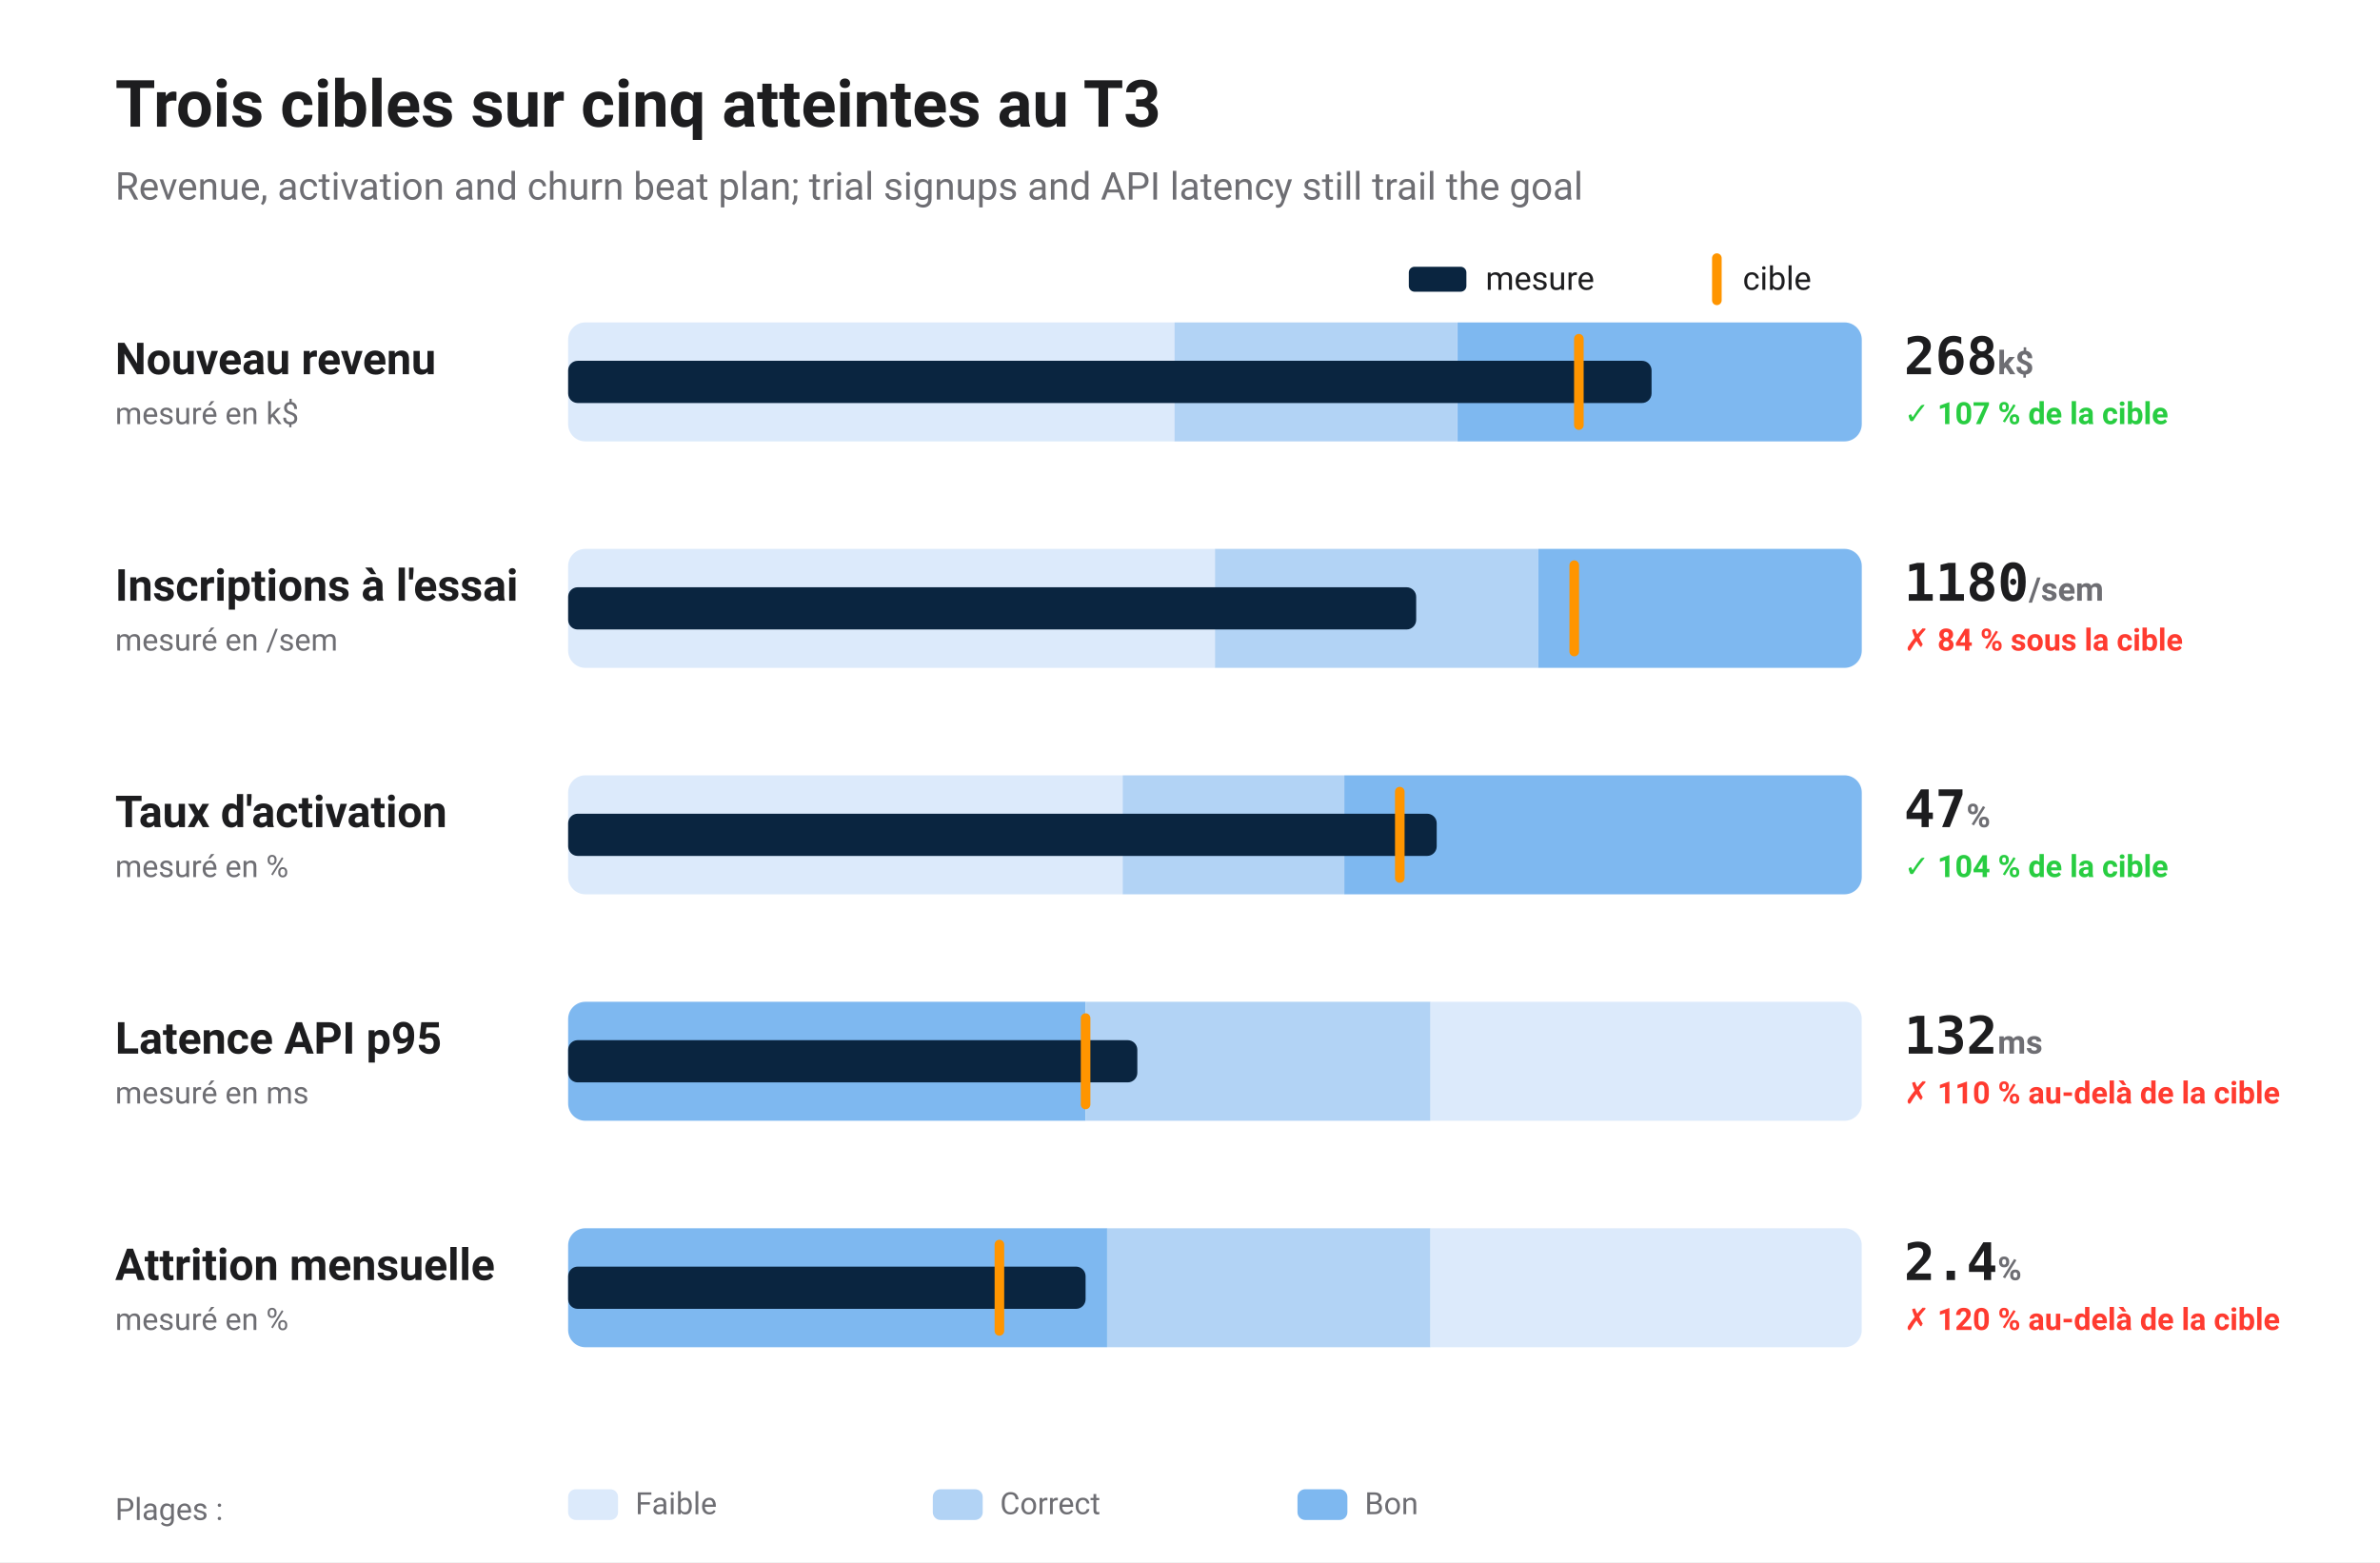
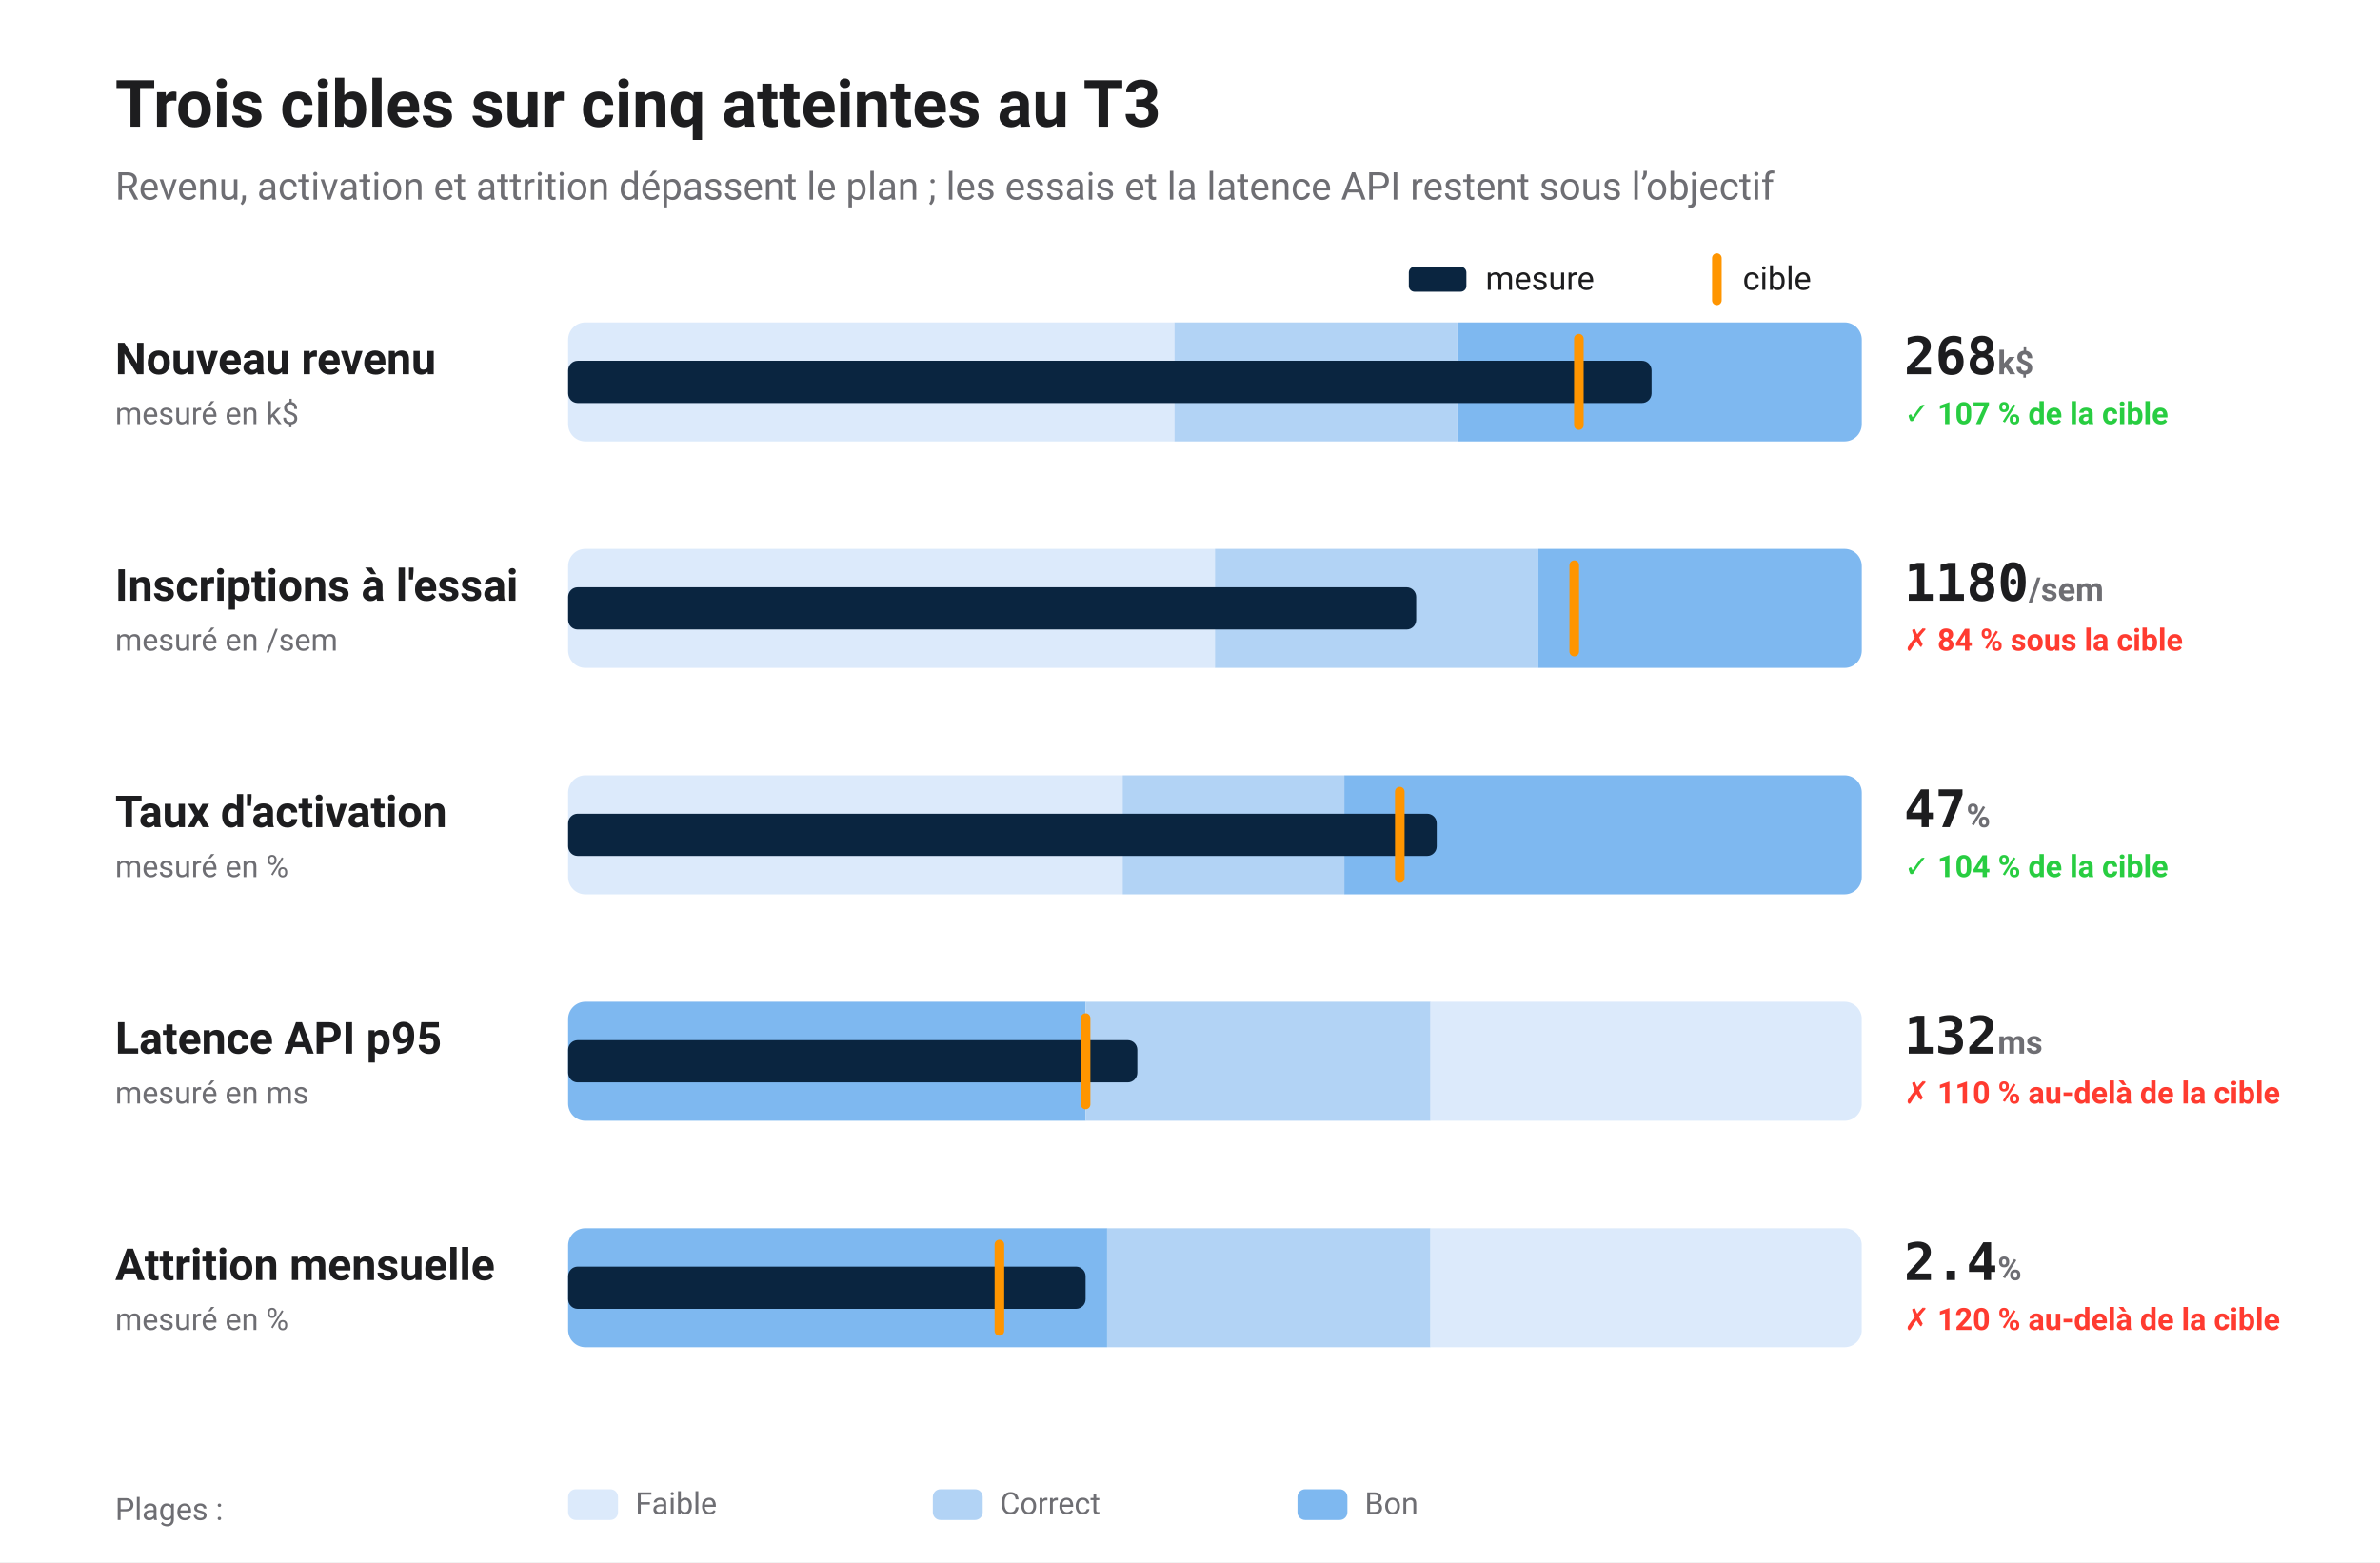
<svg xmlns="http://www.w3.org/2000/svg" width="1240" height="814" viewBox="0 0 1240 814" font-family="Roboto, system-ui, sans-serif" role="img" aria-labelledby="bl-title bl-desc">
  <style>.bar{cursor:pointer}.bar:hover,.bar:focus{stroke:#1D1D1F;stroke-width:2}.bar:focus{outline:none}</style>
  <rect width="1240" height="814" fill="#FFFFFF" />
  <text x="60" y="66" font-size="34" font-weight="700" fill="#1D1D1F">Trois cibles sur cinq atteintes au T3</text>
-   <text x="60" y="104" font-size="20" fill="#6E6E73">Revenue, activation and churn beat plan; trial signups and API latency still trail the goal</text>
+   <text x="60" y="104" font-size="20" fill="#6E6E73">Revenu, activation et attrition dépassent le plan ; les essais et la latence API restent sous l’objectif</text>
  <rect x="734" y="139" width="30" height="13" rx="3" fill="#0A2540" />
  <text x="774" y="151" font-size="17" fill="#1D1D1F">mesure</text>
  <rect x="892" y="132" width="5" height="27" rx="2.5" fill="#FF9500" />
  <text x="908" y="151" font-size="17" fill="#1D1D1F">cible</text>
  <clipPath id="track-clip-0">
    <rect x="296.0" y="168.0" width="674.0" height="62" rx="9" />
  </clipPath>
  <g clip-path="url(#track-clip-0)">
    <rect x="296.0" y="168.0" width="315.94" height="62" fill="#DCEAFB" />
    <rect x="611.9" y="168.0" width="147.44" height="62" fill="#B2D3F5" />
    <rect x="759.4" y="168.0" width="210.62" height="62" fill="#7EB8F0" />
  </g>
  <rect class="bar" x="296.0" y="188.0" width="564.48" height="22" rx="5" fill="#0A2540" tabindex="0" role="img" aria-label="New revenue: 268 $k — 107% of target (250 $k)" />
  <rect x="820.1" y="174.0" width="5" height="50.0" rx="2.5" fill="#FF9500" />
  <text x="60" y="195.0" font-size="23" font-weight="600" fill="#1D1D1F">Nouveau revenu</text>
  <text x="60" y="221.0" font-size="16" fill="#6E6E73">mesuré en k$</text>
  <text x="992.0" y="195.0" font-size="27" font-weight="700" font-family="Roboto Mono, monospace" fill="#1D1D1F">268<tspan font-size="17" font-family="Roboto, sans-serif" fill="#6E6E73">k$</tspan>
  </text>
  <text x="992.0" y="221.0" font-size="16" font-weight="600" fill="#28CD41">✓ 107 % de la cible</text>
  <clipPath id="track-clip-1">
    <rect x="296.0" y="286.0" width="674.0" height="62" rx="9" />
  </clipPath>
  <g clip-path="url(#track-clip-1)">
    <rect x="296.0" y="286.0" width="337.00" height="62" fill="#DCEAFB" />
    <rect x="633.0" y="286.0" width="168.50" height="62" fill="#B2D3F5" />
    <rect x="801.5" y="286.0" width="168.50" height="62" fill="#7EB8F0" />
  </g>
  <rect class="bar" x="296.0" y="306.0" width="441.84" height="22" rx="5" fill="#0A2540" tabindex="0" role="img" aria-label="Trial signups: 1180 /wk — 84% of target (1400 /wk)" />
  <rect x="817.7" y="292.0" width="5" height="50.0" rx="2.5" fill="#FF9500" />
  <text x="60" y="313.0" font-size="23" font-weight="600" fill="#1D1D1F">Inscriptions à l'essai</text>
  <text x="60" y="339.0" font-size="16" fill="#6E6E73">mesuré en /sem</text>
  <text x="992.0" y="313.0" font-size="27" font-weight="700" font-family="Roboto Mono, monospace" fill="#1D1D1F">1180<tspan font-size="17" font-family="Roboto, sans-serif" fill="#6E6E73">/sem</tspan>
  </text>
  <text x="992.0" y="339.0" font-size="16" font-weight="600" fill="#FF3B30">✗ 84 % sous la cible</text>
  <clipPath id="track-clip-2">
    <rect x="296.0" y="404.0" width="674.0" height="62" rx="9" />
  </clipPath>
  <g clip-path="url(#track-clip-2)">
    <rect x="296.0" y="404.0" width="288.86" height="62" fill="#DCEAFB" />
    <rect x="584.9" y="404.0" width="115.54" height="62" fill="#B2D3F5" />
    <rect x="700.4" y="404.0" width="269.60" height="62" fill="#7EB8F0" />
  </g>
  <rect class="bar" x="296.0" y="424.0" width="452.54" height="22" rx="5" fill="#0A2540" tabindex="0" role="img" aria-label="Activation rate: 47 % — 104% of target (45 %)" />
  <rect x="726.8" y="410.0" width="5" height="50.0" rx="2.5" fill="#FF9500" />
  <text x="60" y="431.0" font-size="23" font-weight="600" fill="#1D1D1F">Taux d'activation</text>
  <text x="60" y="457.0" font-size="16" fill="#6E6E73">mesuré en %</text>
  <text x="992.0" y="431.0" font-size="27" font-weight="700" font-family="Roboto Mono, monospace" fill="#1D1D1F">47<tspan font-size="17" font-family="Roboto, sans-serif" fill="#6E6E73">%</tspan>
  </text>
  <text x="992.0" y="457.0" font-size="16" font-weight="600" fill="#28CD41">✓ 104 % de la cible</text>
  <clipPath id="track-clip-3">
    <rect x="296.0" y="522.0" width="674.0" height="62" rx="9" />
  </clipPath>
  <g clip-path="url(#track-clip-3)">
    <rect x="296.0" y="522.0" width="269.60" height="62" fill="#7EB8F0" />
    <rect x="565.6" y="522.0" width="179.73" height="62" fill="#B2D3F5" />
    <rect x="745.3" y="522.0" width="224.67" height="62" fill="#DCEAFB" />
  </g>
  <rect class="bar" x="296.0" y="542.0" width="296.56" height="22" rx="5" fill="#0A2540" tabindex="0" role="img" aria-label="p95 API latency: 132 ms — 110% of target (120 ms)" />
  <rect x="563.1" y="528.0" width="5" height="50.0" rx="2.5" fill="#FF9500" />
  <text x="60" y="549.0" font-size="23" font-weight="600" fill="#1D1D1F">Latence API p95</text>
  <text x="60" y="575.0" font-size="16" fill="#6E6E73">mesuré en ms</text>
  <text x="992.0" y="549.0" font-size="27" font-weight="700" font-family="Roboto Mono, monospace" fill="#1D1D1F">132<tspan font-size="17" font-family="Roboto, sans-serif" fill="#6E6E73">ms</tspan>
  </text>
  <text x="992.0" y="575.0" font-size="16" font-weight="600" fill="#FF3B30">✗ 110 % au-delà de la cible</text>
  <clipPath id="track-clip-4">
    <rect x="296.0" y="640.0" width="674.0" height="62" rx="9" />
  </clipPath>
  <g clip-path="url(#track-clip-4)">
    <rect x="296.0" y="640.0" width="280.83" height="62" fill="#7EB8F0" />
    <rect x="576.8" y="640.0" width="168.50" height="62" fill="#B2D3F5" />
    <rect x="745.3" y="640.0" width="224.67" height="62" fill="#DCEAFB" />
  </g>
  <rect class="bar" x="296.0" y="660.0" width="269.60" height="22" rx="5" fill="#0A2540" tabindex="0" role="img" aria-label="Monthly churn: 2.4 % — 120% of target (2 %)" />
  <rect x="518.2" y="646.0" width="5" height="50.0" rx="2.5" fill="#FF9500" />
  <text x="60" y="667.0" font-size="23" font-weight="600" fill="#1D1D1F">Attrition mensuelle</text>
  <text x="60" y="693.0" font-size="16" fill="#6E6E73">mesuré en %</text>
  <text x="992.0" y="667.0" font-size="27" font-weight="700" font-family="Roboto Mono, monospace" fill="#1D1D1F">2.4<tspan font-size="17" font-family="Roboto, sans-serif" fill="#6E6E73">%</tspan>
  </text>
  <text x="992.0" y="693.0" font-size="16" font-weight="600" fill="#FF3B30">✗ 120 % au-delà de la cible</text>
  <text x="60" y="792.0" font-size="16" fill="#6E6E73">Plages :</text>
  <rect x="296.0" y="776.0" width="26" height="16" rx="4" fill="#DCEAFB" />
  <text x="331.0" y="789.0" font-size="16" fill="#6E6E73">Faible</text>
  <rect x="486.0" y="776.0" width="26" height="16" rx="4" fill="#B2D3F5" />
  <text x="521.0" y="789.0" font-size="16" fill="#6E6E73">Correct</text>
  <rect x="676.0" y="776.0" width="26" height="16" rx="4" fill="#7EB8F0" />
  <text x="711.0" y="789.0" font-size="16" fill="#6E6E73">Bon</text>
  <g data-fs-internal="" role="button" tabindex="0" aria-label="Toggle fullscreen" transform="translate(1192,14)" style="display:none;cursor:pointer">
    <rect x="0" y="0" width="34" height="34" rx="8" fill="#F2F3F5" />
    <path d="M6 13 V6 h7 M28 13 V6 h-7 M6 21 v7 h7 M28 21 v7 h-7" fill="none" stroke="#1D1D1F" stroke-width="2" stroke-linecap="round" />
  </g>
</svg>
